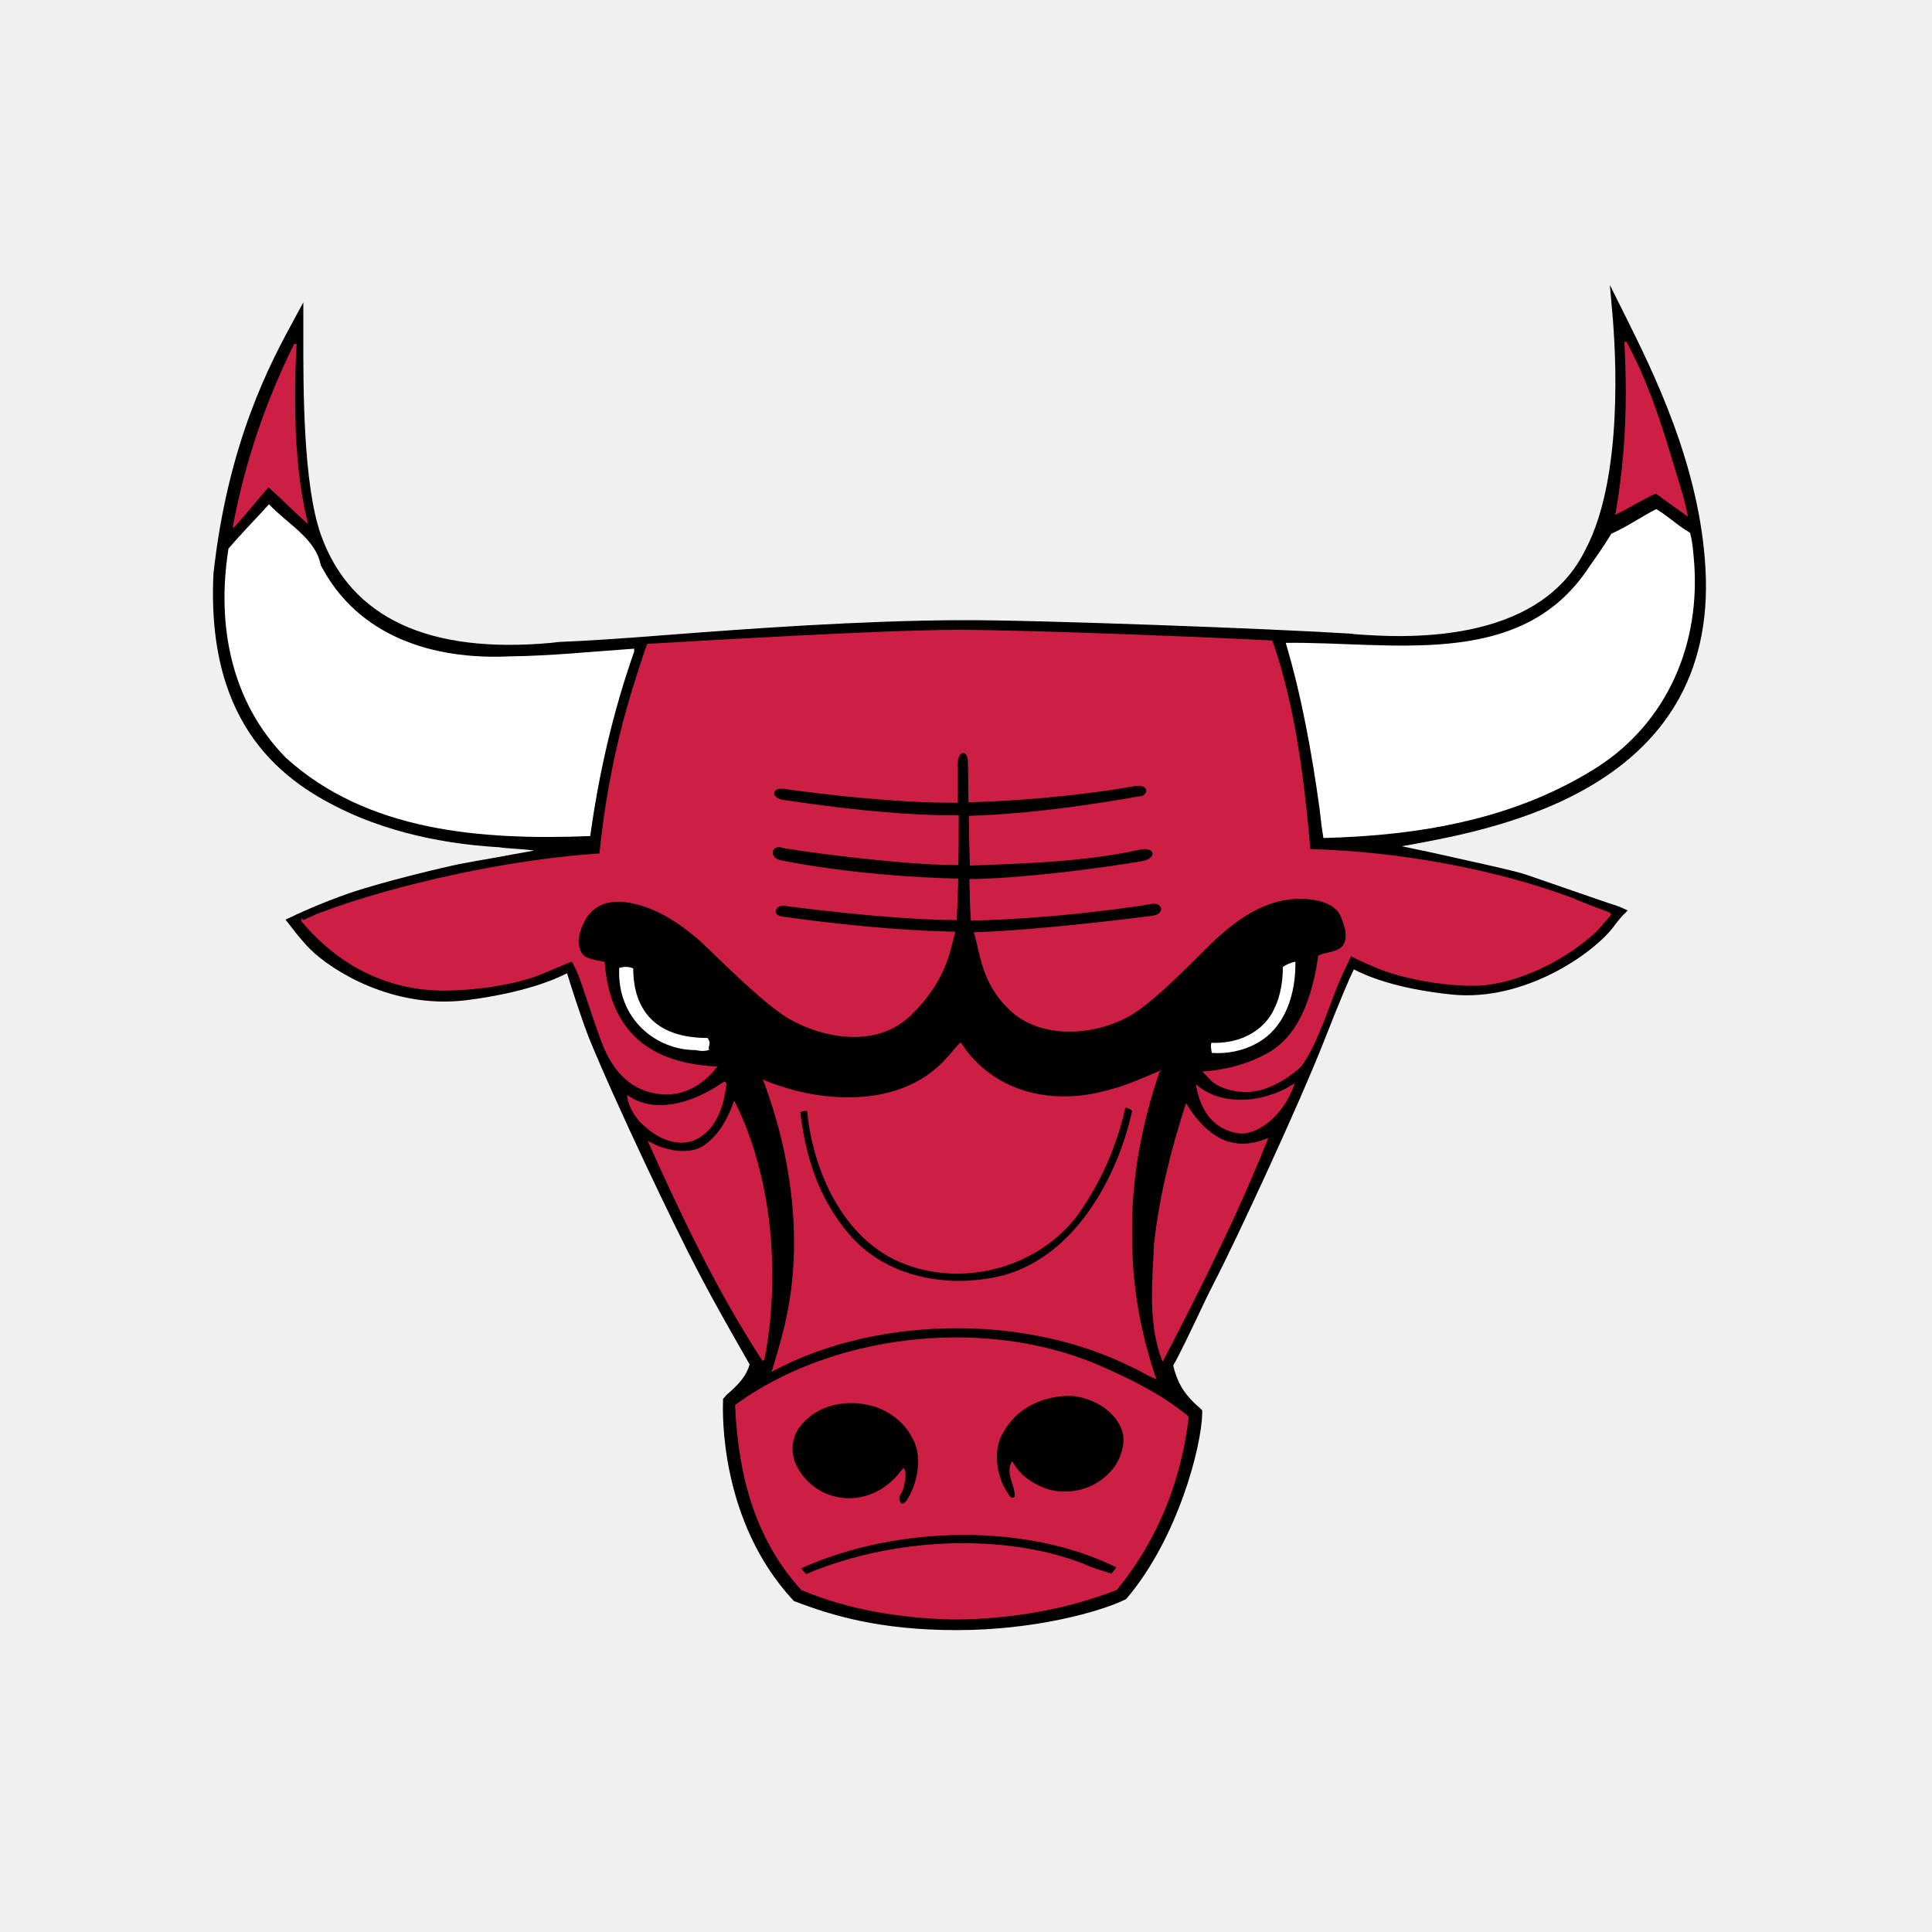
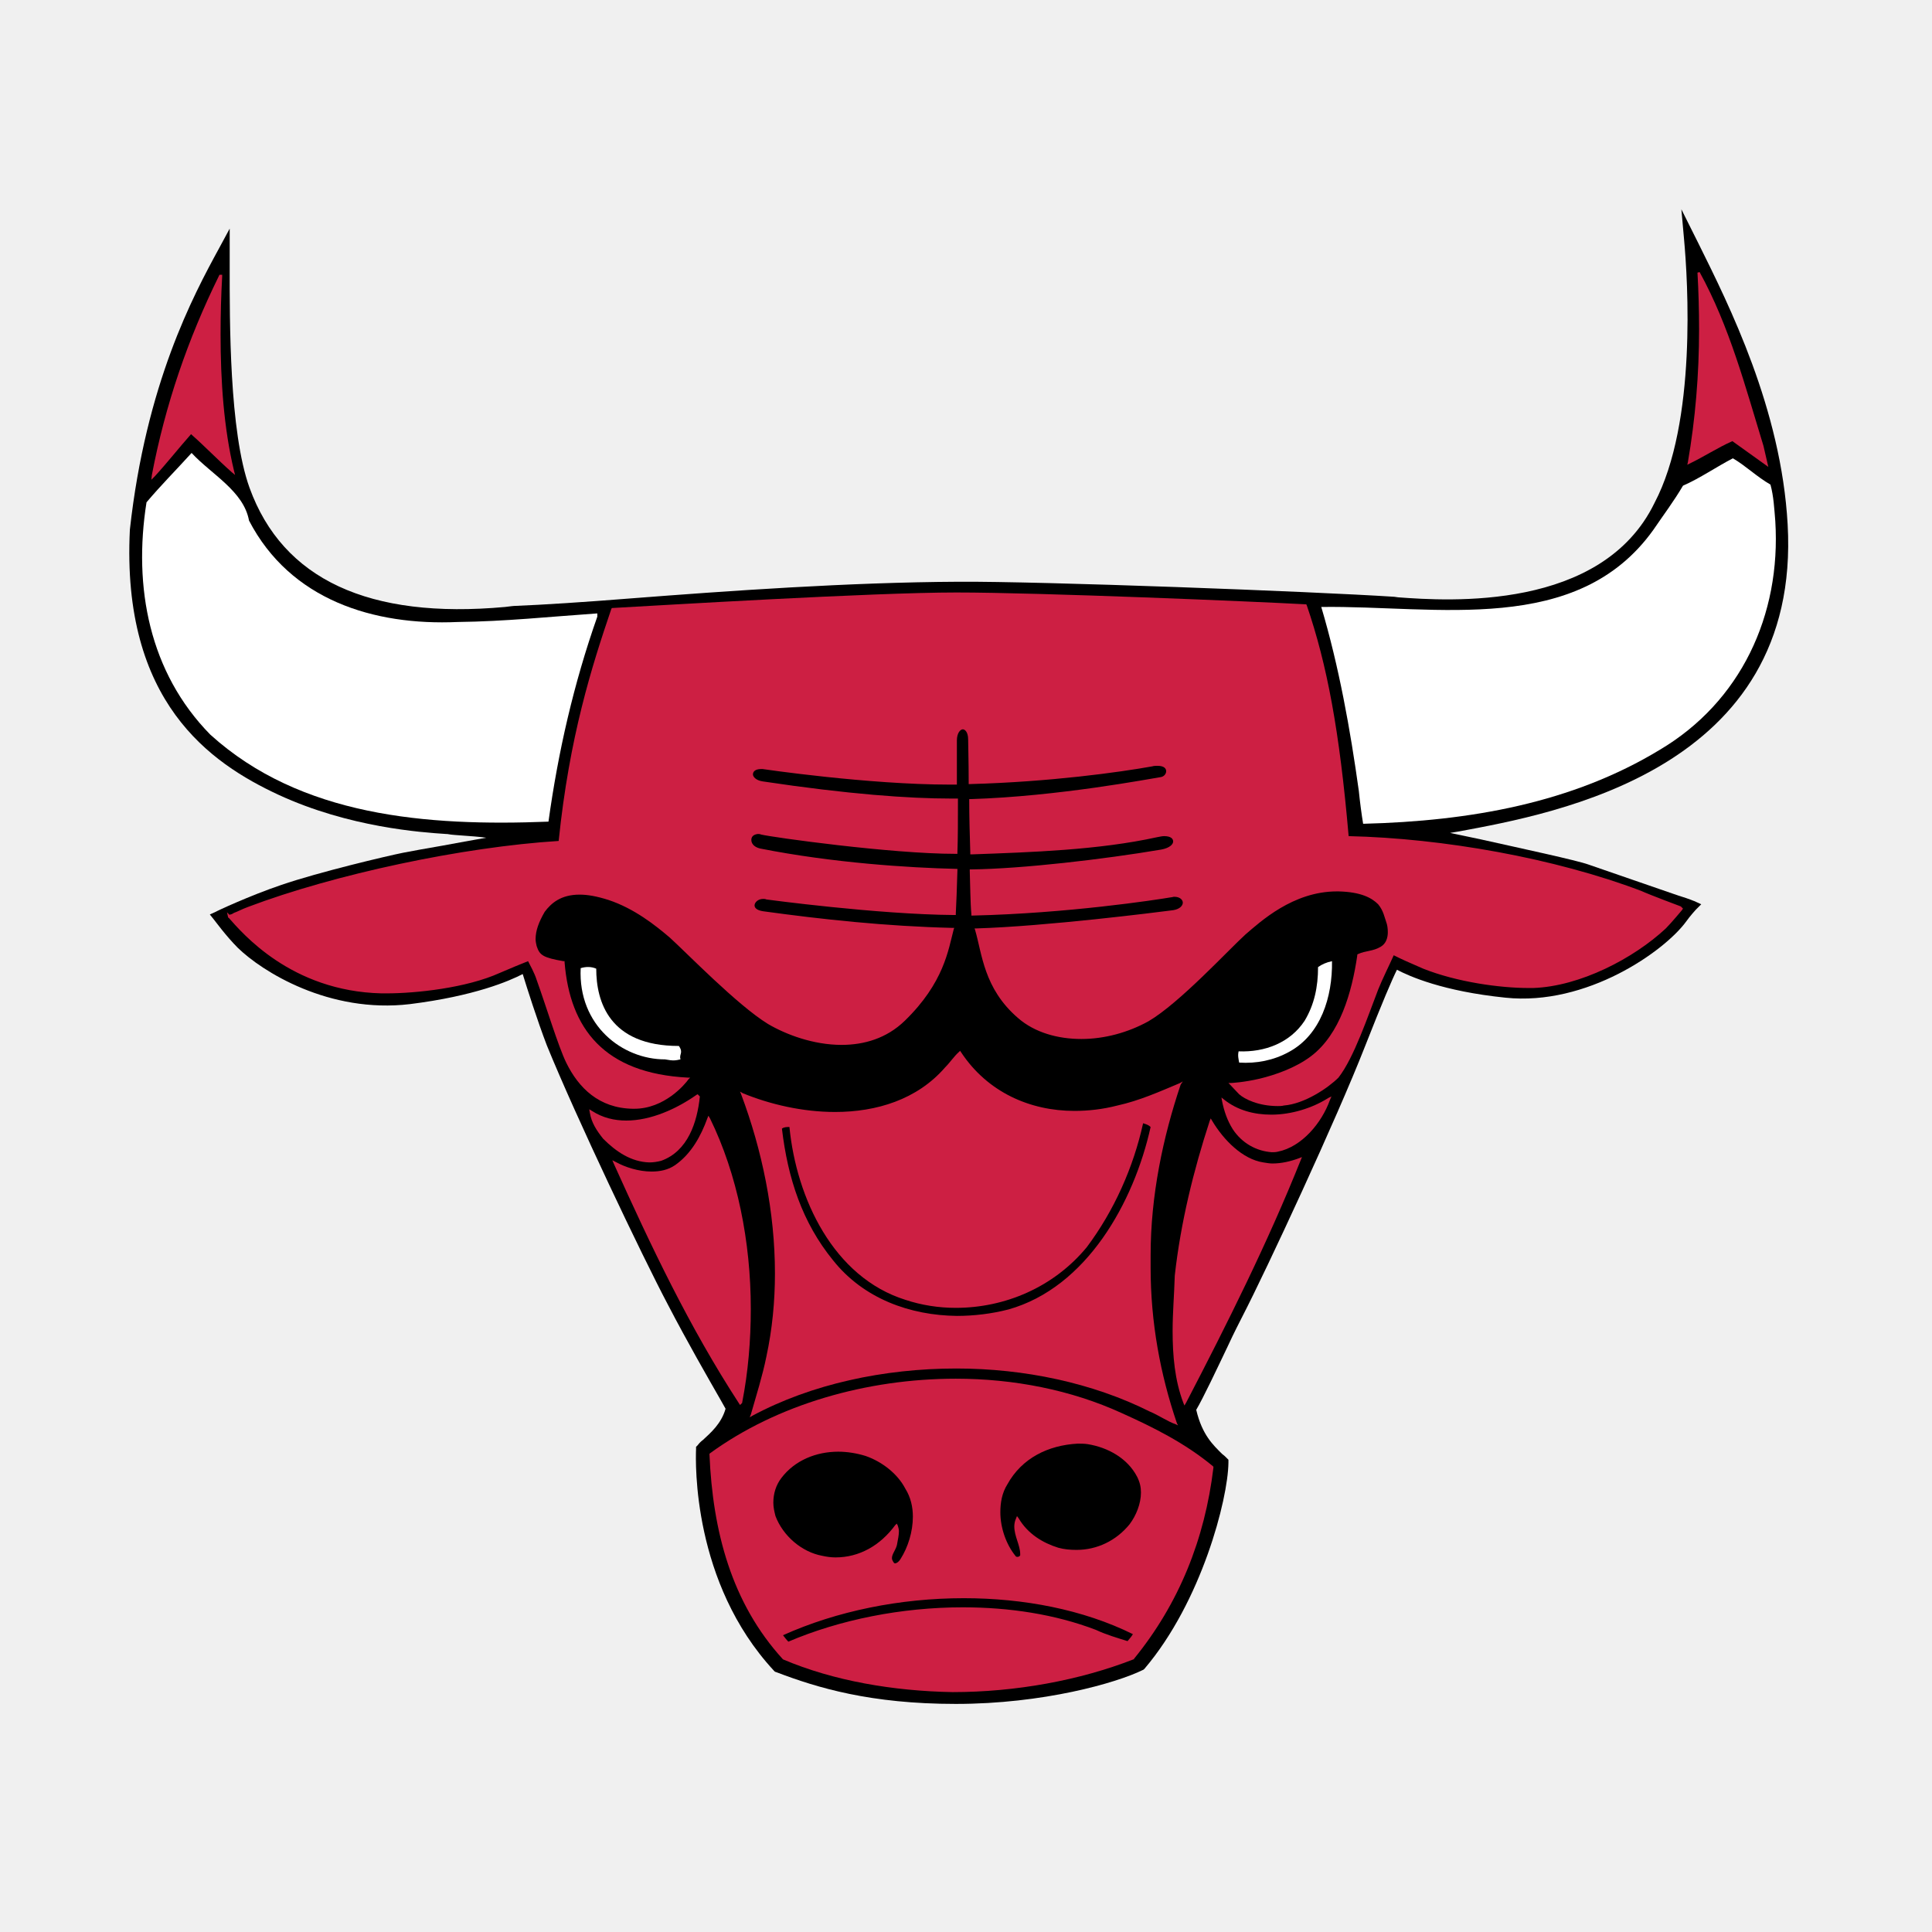
- <svg xmlns="http://www.w3.org/2000/svg" version="1.1" id="Layer_2" x="0px" y="0px" viewBox="0 0 400 400" style="enable-background:new 0 0 400 400;" xml:space="preserve">
+ <svg xmlns="http://www.w3.org/2000/svg" data-sfandom-renewal="20261009" shape-rendering="geometricPrecision" preserveAspectRatio="xMidYMid meet" version="1.1" id="Layer_2" x="0px" y="0px" viewBox="20 20 360 360" style="enable-background:new 0 0 400 400;" xml:space="preserve">
  <style type="text/css">
	.st0{fill:#CD1F43;}
	.st1{fill:#FFFFFF;}
</style>
  <g id="Layer_2_1_">
    <path d="M353.1,117.7c-1.2-21.5-10.9-40.8-16.6-52.3l-0.7-1.4l-2.5-5l0.5,5.6c0.7,7.7,2.4,34.1-5.5,49.1   c-9.8,20.2-38.4,18.3-47.8,17.6l-0.7-0.1c-15.5-1-65.8-2.9-81.2-2.8c-20.4,0.1-42.9,1.7-61,3.1c-8.8,0.7-16.5,1.2-21.6,1.4   c-0.4,0-1,0.1-1.9,0.2c-25.3,2.3-41.4-5.1-47.6-22.2c-3.8-10.5-3.7-31.2-3.7-41.2v-2.9v-4.2l-2,3.7c-4.8,8.8-13.6,25.2-16.6,52.4   c-1.6,32.1,15,43.5,27.7,49.4c13.2,6.1,26.7,7,31.2,7.3h0.3h-0.1c1,0.2,2,0.2,3,0.3c1.4,0.1,2.9,0.2,4.3,0.4   c-2.4,0.4-5.5,1-8.3,1.5c-2.9,0.5-5.7,1-7.2,1.3c-3,0.6-15.7,3.6-22.7,6c-5.9,2-12.1,4.9-12.2,5l-1.1,0.5l0.8,1   c0.1,0.1,2.2,3,4.4,5.2c4.5,4.4,17,12.3,32.1,10.5c12-1.5,18.5-4.3,21-5.6c0.8,2.6,2.7,8.6,4.5,13.3c5.5,13.5,17.8,39.3,22.5,48.2   c3.8,7.3,7.5,13.7,9.9,17.9l0.9,1.6c-0.8,2.8-2.8,4.5-4.2,5.8c-0.4,0.3-0.7,0.6-1,1l-0.3,0.3v0.4c-0.1,2.5-0.7,24.9,14.5,41.3   l0.2,0.2l0.3,0.1c7.6,2.9,17.5,5.9,33.4,5.9c16.3,0,29.9-3.9,34.8-6.3l0.2-0.1l0.2-0.2c10.6-12.5,15.5-31.5,15.6-38.3V292l-0.3-0.3   c-0.3-0.3-0.5-0.5-0.9-0.8c-1.6-1.6-3.7-3.5-4.8-8.2c1.3-2.2,3.8-7.5,5.9-11.9c1.1-2.4,2.2-4.5,2.7-5.5   c4.5-8.7,17.6-36.9,22.8-50.2c3.3-8.4,5.1-12.6,6-14.4c2.3,1.2,8.5,4,20.2,5.2c15.2,1.6,29.7-8.7,33.7-14.2c0.7-1,1.8-2.2,1.8-2.2   l1-1l-1.3-0.6c-0.1,0-0.6-0.3-2.9-1l-8.4-2.9l-8.4-2.9c-2.2-0.8-12.5-3-20.1-4.7l-5.7-1.2l1.8-0.3   C309.6,171.6,355.7,163.5,353.1,117.7" />
    <path class="st0" d="M48.3,108.5c2.5-13.1,6.7-25.3,12.5-37.1l0.1-0.2H61h0.1v0.3v-0.3h0.3v0.3c-0.2,3.5-0.3,7.1-0.3,10.8   c0,8.7,0.6,17.5,2.5,25.4l0.2,0.8l-0.6-0.5c-2.5-2.2-5-4.8-7.6-7.1c-2.3,2.6-4.5,5.4-6.8,7.9l-0.6,0.6L48.3,108.5z" />
    <path class="st0" d="M348.6,103.1l-0.3,0.1L348.6,103.1c-3.4-11.1-6.3-22.2-11.9-32.4l-0.4,0.1c0.2,3.5,0.3,7,0.3,10.5   c0,8.5-0.7,16.8-2.1,24.9l-0.1,0.4l0.4-0.2c2.7-1.3,5.3-3,8-4.2l6.7,4.8L348.6,103.1z" />
    <path class="st0" d="M240.4,221.5l-0.5,0.3c-3.8,1.6-7.6,3.3-11.7,4.2c-2.7,0.7-5.4,1-8,1c-8.3,0-16.2-3.5-21.1-10.9l-0.2-0.3   l-0.2,0.2c-1,0.9-1.6,1.9-2.6,2.9c-5.2,6-12.8,8.3-20.5,8.3c-6,0-12.1-1.4-17.2-3.5l-0.5-0.3l0.2,0.5c3.9,10.4,6.3,21.9,6.3,33.4   c0,5.2-0.5,10.4-1.6,15.5c-0.7,3.5-1.9,7.3-2.9,10.8l-0.2,0.5l0.5-0.3c11-5.9,24.5-8.8,38-8.8c12.7,0,25.4,2.7,36,8   c1.7,0.7,3.4,1.9,4.9,2.4l0.4,0.2l-0.2-0.4c-3.1-9.1-4.9-18.8-4.9-29c0-0.2,0-0.3,0-0.4c0-0.7,0-1.3,0-1.9c0-11.1,2.3-22,5.6-31.8   L240.4,221.5z" />
    <path class="st0" d="M132.4,232.2c-1.2-1.5-2.2-3-2.5-4.9l-0.1-0.6l0.5,0.3c2,1.3,4.2,1.8,6.4,1.8c4.6,0,9.4-2.2,13.1-4.8l0.2-0.1   l0.2,0.2l0.1,0.1l-0.2,0.2l0.2-0.2l0.1,0.1v0.1c-0.5,4.7-2.2,10.1-7.2,11.9c-0.8,0.2-1.5,0.3-2.2,0.3   C137.6,236.5,134.8,234.6,132.4,232.2" />
    <path class="st0" d="M249.7,230.4c-1-1.6-1.6-3.3-2-5.3l-0.1-0.6l0.5,0.4c2.5,2,5.6,2.8,8.8,2.8c3.7,0,7.6-1.2,10.6-3.1l0.6-0.3   l-0.3,0.7c-1.5,4.2-5.2,8.7-9.7,9.6c-0.4,0.1-0.8,0.1-1.1,0.1C254.1,234.5,251.4,233,249.7,230.4" />
    <path class="st0" d="M255.4,236.6c0.6,0.1,1.2,0.2,1.7,0.2c1.7,0,3.4-0.4,5-1l0.5-0.2l-0.2,0.5c-6.2,15.5-13.7,30.5-21.4,45.3   l-0.3,0.5l-0.2-0.5c-1.6-4.2-2-8.8-2-13.4c0-3.4,0.3-6.8,0.4-10.3c1.1-9.9,3.5-19.6,6.5-28.8l0.2-0.5l0.3,0.5   C248,232.4,251.5,236,255.4,236.6" />
    <path class="st0" d="M157.7,281.5c-9.3-14.3-16.4-29.3-23.3-44.6l-0.3-0.7l0.6,0.3c1.8,1,4.3,1.8,6.7,1.8c1.6,0,3.1-0.3,4.4-1.2   c3-2.1,4.8-5.4,6-8.7l0.2-0.5l0.3,0.5c5.1,10.4,7.6,23,7.6,35.5c0,5.9-0.5,11.8-1.6,17.4v0.1l-0.1,0.1l-0.3,0.3L157.7,281.5z" />
    <path class="st0" d="M165.9,329.2L165.9,329.2L165.9,329.2c-9.6-10.5-13.1-23.9-13.7-38.2v-0.1l0.1-0.1   c12.5-9.1,29.2-13.9,45.8-13.9c10.8,0,21.5,2.1,30.9,6.4c6,2.7,11.8,5.6,17,9.9l-0.2,0.2l0.2-0.2l0.1,0.1v0.2   c-1.6,13.3-6.4,25.3-14.8,35.6v0.1h-0.1c-10,3.9-21.9,6.1-33.7,6.1C186.4,335.1,175.3,333.2,165.9,329.2" />
    <path class="st0" d="M333.2,188.9c0,0-5.9-2.2-7.4-2.9c-16.1-6.1-36.9-9.8-54.5-10.2c-1.7-19.6-4-31.9-7.8-43l-0.1-0.2h-0.2   c-9.1-0.5-49.4-2.2-65-2.2s-55.1,2.4-64.2,2.9h0l-0.1,0.2c-3.6,10.6-7.8,23.7-9.8,43.2c-17.8,1.1-41.8,6.2-57.9,12.3   c-1.1,0.4-2,0.9-2.6,1.1c-0.3,0.2-0.5,0.3-0.7,0.3c0,0-0.1,0-0.1,0.1l-0.5-0.5l0.2,0.9c0,0.1,0,0.1,0.1,0.1   c2.5,2.8,11.6,13.7,28.5,14.1c0.3,0,0.6,0,0.9,0c5.5,0,14.9-1,21.1-3.8c1.6-0.7,4.5-1.9,5.3-2.2c0.3,0.6,1.2,2.2,1.6,3.5   c1.8,5,4,12.3,5.5,15.4c2.3,4.7,6.1,8.5,12.4,8.6c0.1,0,0.2,0,0.3,0c5.6,0,9.4-4.5,10.1-5.5l0.3-0.3h-0.4c-15.6-0.8-22-9.1-23-21.5   v-0.2H125c-1.8-0.3-3-0.6-3.7-1s-1-0.9-1.3-1.8c-0.1-0.4-0.2-0.9-0.2-1.3c0-1.6,0.6-3.2,1.7-5.1c1.2-1.6,3-3.2,6.5-3.2   c1.5,0,3.2,0.3,5.4,1c4.8,1.6,8.7,4.7,11.4,7c3.2,2.9,12.6,12.6,18.3,16.1c3.4,2,8.5,3.9,13.7,3.9c4.2,0,8.4-1.2,11.8-4.5   c7.3-7.1,8.1-13.2,9.1-17l0.1-0.3h-0.3c-12.5-0.3-24.4-1.6-35.3-3.1c-1.3-0.2-1.6-0.7-1.6-1.1c0-0.5,0.6-1.2,1.6-1.2   c0.2,0,0.4,0,0.6,0.1c0,0,20.7,2.8,35,2.9h0.3v-0.3c0.1-1.7,0.2-4.7,0.3-8v-0.3h-0.3c-8.6-0.2-22.9-1.1-36.5-3.8   c-1.2-0.3-1.6-1-1.6-1.6s0.4-1,1.2-1.1c0.2,0,0.4,0,0.6,0.1c2,0.5,24.2,3.6,36.2,3.6h0.1h0.3v-0.3c0.1-2.6,0.1-6.2,0.1-9.7v-0.3   H198c-0.3,0-0.5,0-0.8,0c-7.8,0-19.1-0.8-35.1-3.2c-1.3-0.2-1.8-0.9-1.8-1.3c0-0.5,0.4-1,1.5-1c0.1,0,0.2,0,0.3,0   c0,0,19.6,2.9,34.9,2.9c0.3,0,0.7,0,1,0h0.3V166c0-2.3,0-5.1,0-7.9V158c0-1.5,0.7-2.1,1.1-2.1c0.4,0,1,0.5,1,1.9   c0,1,0.1,4.1,0.1,7.8v0.2v0.3h0.3c14.8-0.4,27.8-2.2,33.9-3.3c0.3-0.1,0.7-0.1,1-0.1c1.2,0,1.6,0.5,1.6,1s-0.4,1-1,1.1   c-2,0.3-19.1,3.6-35.4,4.1h-0.3v0.3c0,2.9,0.1,6.6,0.2,9.7v0.3h0.3c11-0.4,23.6-0.8,34.5-3.2c0.5-0.1,1-0.2,1.3-0.2   c1.3,0,1.7,0.5,1.7,1s-0.6,1.2-2.2,1.5c-10.6,1.8-26,3.6-35.4,3.7h-0.3v0.3c0.1,2.7,0.1,5.9,0.3,8v0.3h0.3   c17.5-0.4,34-2.9,36.9-3.4c0.2,0,0.4-0.1,0.6-0.1c1.1,0,1.6,0.6,1.6,1.1s-0.5,1.2-1.8,1.4c-3.1,0.4-23.6,3-36.7,3.4h-0.3l0.1,0.3   c1.3,4.4,1.6,10.9,8,16.4c3.1,2.7,7.4,3.9,11.8,3.9c4.3,0,8.7-1.2,12.5-3.3c5.8-3.4,14.9-13.3,18.1-16.2c2.7-2.3,8.8-8,17-8   c0.1,0,0.3,0,0.3,0c4.2,0.1,6.2,1.2,7.4,2.4c1,1.2,1.2,2.5,1.5,3.3c0.2,0.5,0.3,1.2,0.3,1.9c0,1-0.3,2.1-1.3,2.7   c-1.5,0.9-2.8,0.7-4.3,1.4l-0.1,0.1v0.2c-1,6.8-3.2,14.6-8.6,18.7c-2.9,2.2-6.7,3.5-9.6,4.2c-3,0.7-5.3,0.8-5.3,0.8h-0.5l0.3,0.3   c0,0,1.3,1.4,1.7,1.8c1,0.9,3.6,2.2,7.2,2.2c0.3,0,0.8,0,1.1-0.1c3.9-0.3,8.3-3.3,10.2-5.2c2.9-3.7,5.5-11.5,7.4-16.4   c0.7-1.8,2.2-4.8,2.9-6.4c1.6,0.8,2.5,1.2,5.5,2.5c6.3,2.5,14.3,3.6,19.6,3.6c0.3,0,0.6,0,0.9,0c8.7-0.3,18.7-5.5,24.7-11.1   c1-1,3-3.4,3-3.4l0.2-0.3L333.2,188.9z" />
    <path d="M207.7,296.6c-1,1.6-1.3,3.4-1.3,5.2c0,2.9,1.1,6,2.8,8.1c0.1,0.2,0.3,0.2,0.4,0.2c0.2,0,0.4-0.1,0.5-0.3v-0.2   c0-1.7-1.1-3.3-1.1-5.2c0-0.4,0.1-1,0.3-1.4l0.2-0.5l0.3,0.4c1.7,2.9,4.5,4.6,7.4,5.5c1.1,0.3,2.2,0.4,3.4,0.4   c3.8,0,7.4-1.7,9.9-4.8c1.2-1.6,2.1-3.8,2.1-5.9c0-1-0.2-1.9-0.7-2.9c-1.8-3.5-5.5-5.5-9.2-6.1c-0.6-0.1-1.3-0.1-1.9-0.1   C215.3,289.3,210.4,291.7,207.7,296.6" />
    <path d="M186.8,311.3c0.3,0,0.7-0.3,1-0.8c1.4-2.2,2.3-5.1,2.3-7.9c0-1.8-0.4-3.6-1.4-5.2l0.2-0.1l-0.2,0.1   c-1.5-2.9-4.5-5.1-7.4-6.1c-1.6-0.5-3.4-0.8-5.1-0.8c-4.1,0-8.1,1.6-10.6,4.9c-1,1.3-1.5,2.9-1.5,4.6c0,0.9,0.2,1.7,0.4,2.5   c1.4,3.7,4.9,6.7,8.7,7.4c0.9,0.2,1.7,0.3,2.5,0.3c4.4,0,8.3-2.2,11.1-6l0.3-0.3l0.2,0.4c0.1,0.3,0.2,0.7,0.2,1   c0,0.8-0.2,1.6-0.3,2.2c-0.1,1.1-1,2-1,2.8c0,0.3,0.1,0.5,0.3,0.8C186.6,311.3,186.7,311.3,186.8,311.3" />
    <path d="M166.9,325.9c9.6-4.1,21.1-6.4,32.5-6.4c8.7,0,17.2,1.3,24.8,4.2c1.9,0.9,4,1.5,5.9,2.1c0.5-0.6,0.7-0.8,1-1.3   c-9.3-4.6-20.4-6.7-31.5-6.7c-11.9,0-23.7,2.4-33.7,6.9C166.3,325.2,166.5,325.5,166.9,325.9" />
    <path d="M175.2,254.8c5.7,7.2,14.4,10.3,23.1,10.4c3.2,0,6.5-0.4,9.6-1.2c14.6-4.1,23.4-20,26.5-34c-0.4-0.4-0.8-0.5-1.4-0.7   c-1.8,8.2-5.4,16.3-10.5,23.1c-6.2,7.5-15.3,11.3-24.4,11.3c-3.2,0-6.4-0.5-9.4-1.5c-13.4-4.2-20.3-18.9-21.6-32.2   c-0.5,0-1,0-1.4,0.3C166.8,239.6,169.5,247.8,175.2,254.8" />
    <path class="st1" d="M66.4,117c7.7,14.8,23.2,19.6,38.9,18.9c8.8-0.1,17.3-1,26-1.6v0.6c-4.4,12.5-7.3,25.2-9.1,38.2   c-22.8,0.9-46.2-1-63-16.2c-11.4-11.6-14.4-27.5-11.9-43.3c2.7-3.2,5.5-6,8.4-9.2C59.4,108.4,65.4,111.5,66.4,117" />
    <path class="st1" d="M349.9,110.3c0.6,2.2,0.7,4.4,0.9,6.8c1.1,17.6-6.5,33.7-21.5,42.6C313,169.6,294,173,274,173.5   c-0.3-1.8-0.6-4.1-0.8-6.1c-1.6-11.5-3.7-23.2-7-34.3c21.5-0.3,47.7,5.5,61.9-14.4c1.9-2.8,3.8-5.3,5.5-8.2   c3.2-1.4,6.2-3.5,9.3-5.1C345.3,106.8,347.3,108.8,349.9,110.3" />
    <path class="st1" d="M268.2,199.1c0.1,6.7-2.1,13.7-8,16.9c-2.9,1.6-6.1,2.2-9.3,2c-0.1-0.6-0.3-1.3-0.1-2.1   c4.9,0.2,9.6-1.6,12.3-5.7c1.8-3,2.5-6.3,2.5-10C266.3,199.7,267.2,199.3,268.2,199.1" />
    <path class="st1" d="M146.8,217.4c-0.9,0.2-1.3,0.3-2.9,0c-7.9,0-16.2-6.3-15.7-17c1-0.3,2-0.3,2.9,0.1c0,6.1,2.4,14.4,15.4,14.4   C147.4,216.2,146.5,216.4,146.8,217.4" />
  </g>
</svg>
